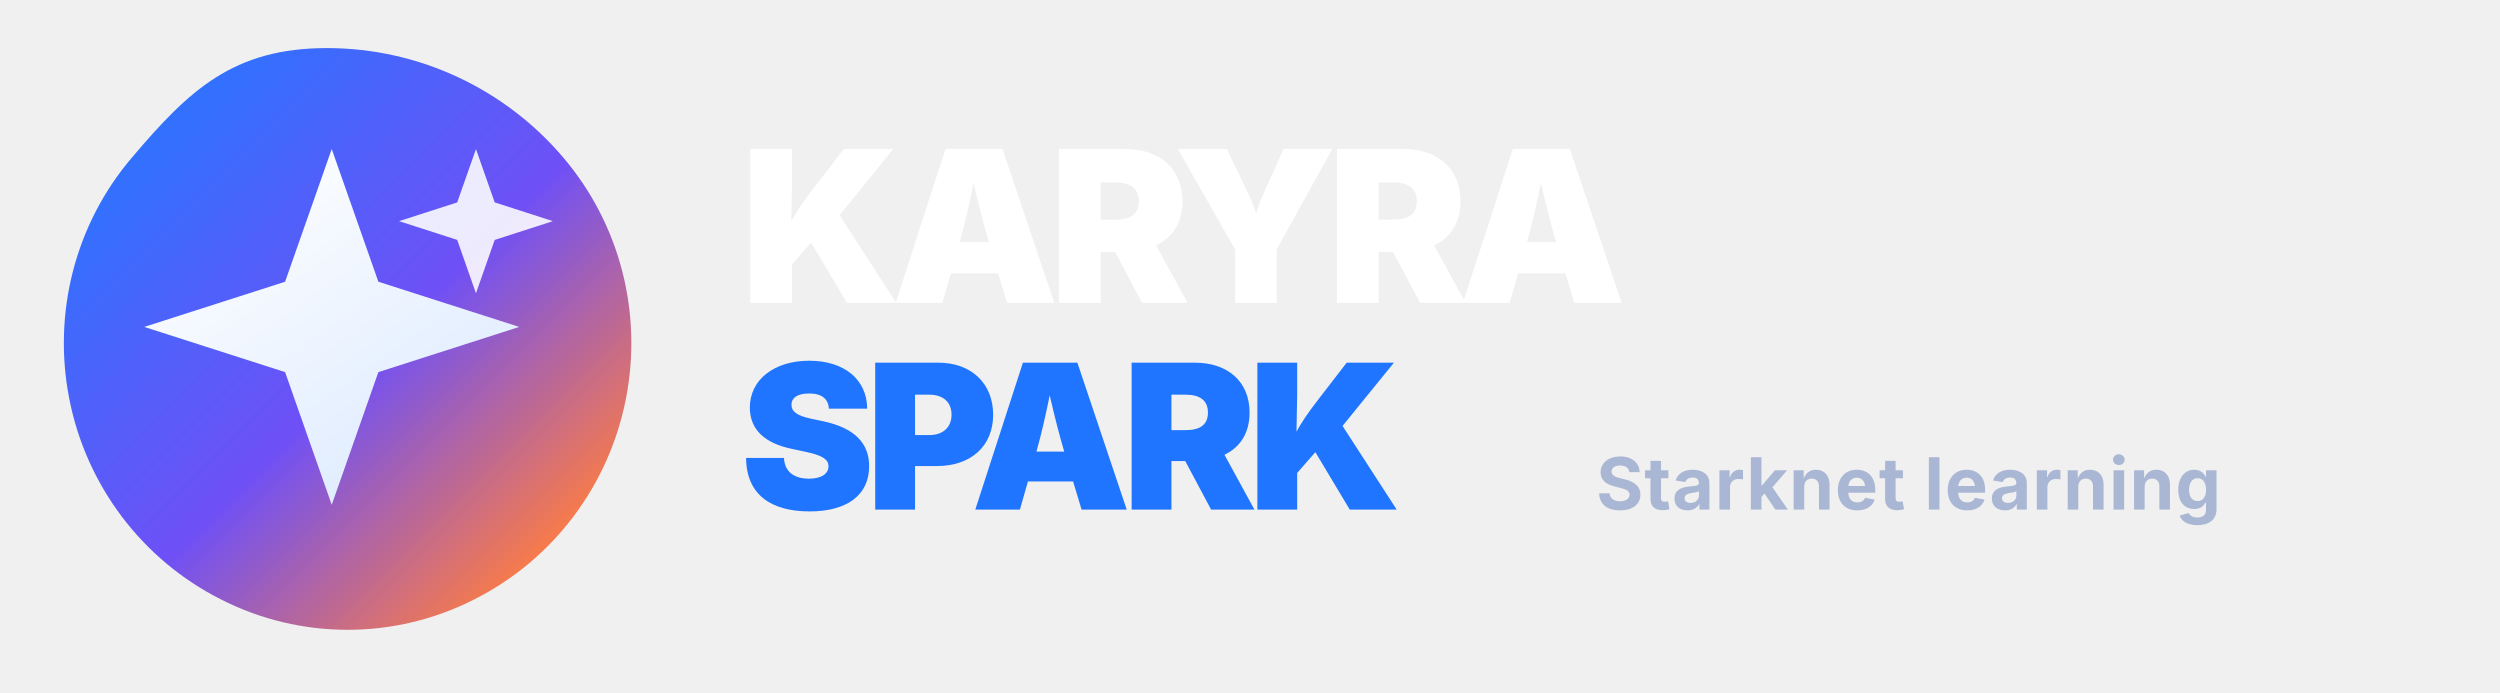
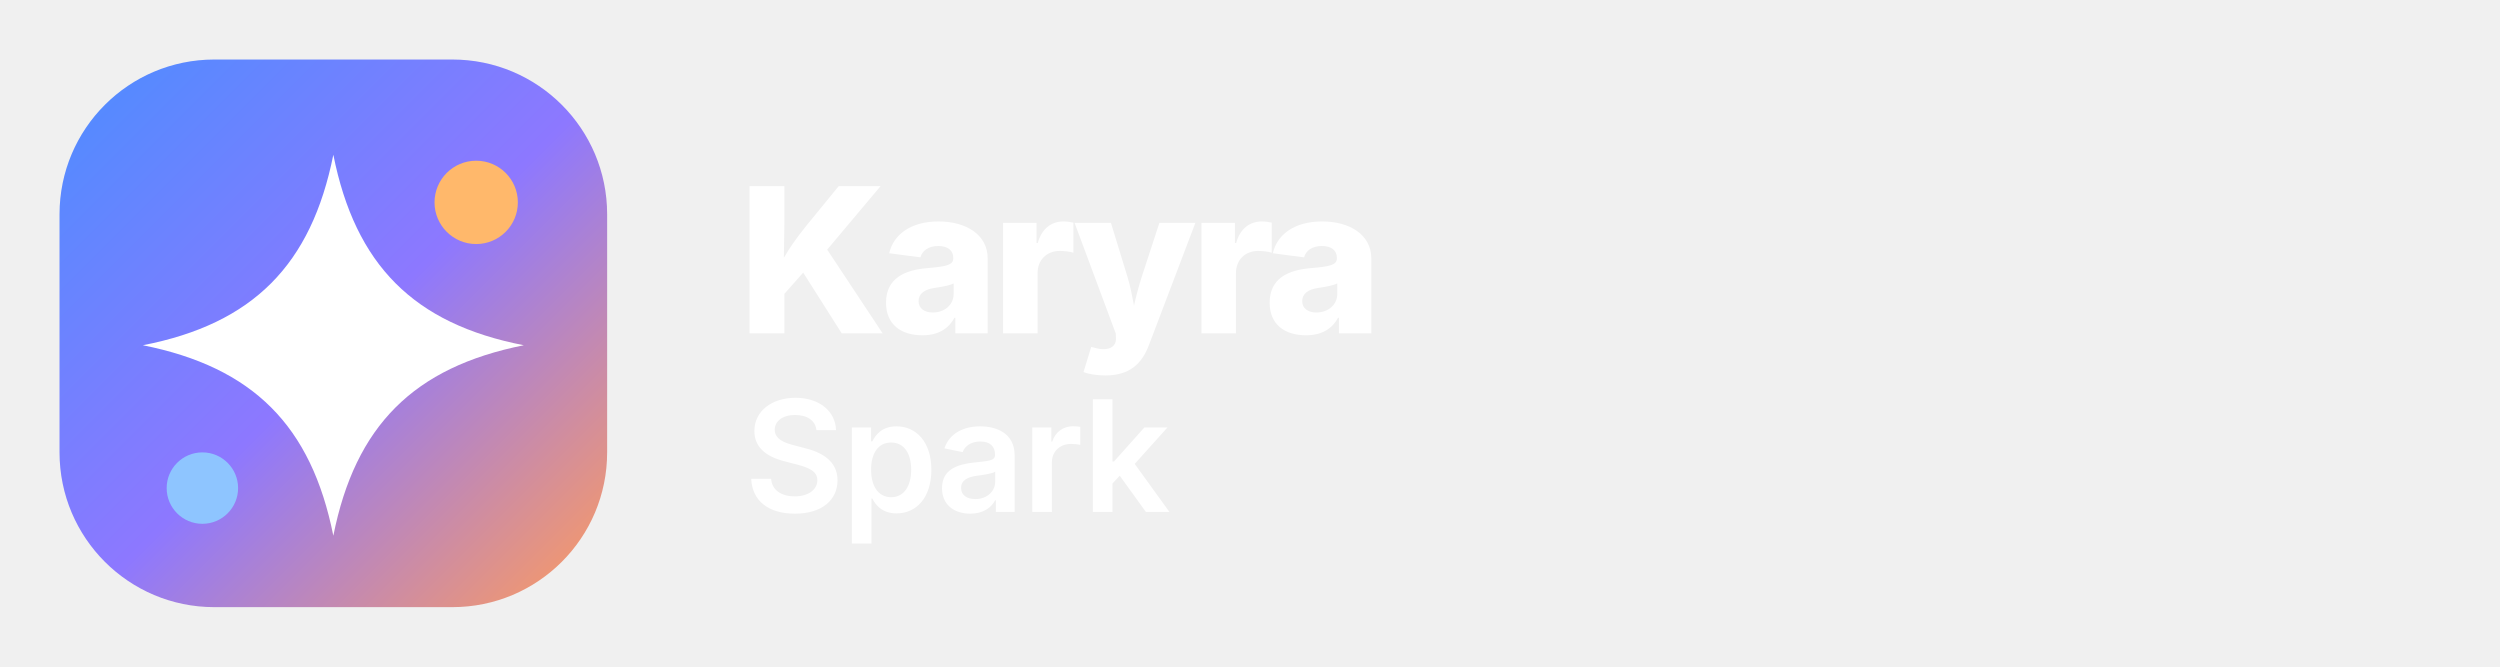
- <svg xmlns="http://www.w3.org/2000/svg" width="520" height="144" viewBox="0 0 520 144" fill="none" role="img" aria-label="Karyra Spark">
+ <svg xmlns="http://www.w3.org/2000/svg" viewBox="0 0 420 112" role="img" aria-labelledby="title desc">
+   <g fill="none" fill-rule="evenodd">
+     <g transform="translate(10 10)">
+       <rect width="92" height="92" rx="26" fill="url(#markBg)" />
+       <path d="M46 16c3.7 18.5 13.5 28.4 32 32-18.5 3.7-28.3 13.5-32 32-3.7-18.5-13.5-28.3-32-32 18.5-3.6 28.3-13.5 32-32Z" fill="#fff" />
+       <circle cx="70" cy="24" r="7" fill="#FFB86B" />
+       <circle cx="24" cy="72" r="6" fill="#8EC5FF" />
+     </g>
+     <g transform="translate(124 28)" fill="#FFFFFF">
+       <text x="0" y="28" font-family="Inter, ui-sans-serif, system-ui, -apple-system, BlinkMacSystemFont, 'Segoe UI', sans-serif" font-size="34" font-weight="760" letter-spacing="-1.25">Karyra</text>
+       <text x="1" y="58" font-family="Inter, ui-sans-serif, system-ui, -apple-system, BlinkMacSystemFont, 'Segoe UI', sans-serif" font-size="26" font-weight="560" letter-spacing="-.55">Spark</text>
+     </g>
+   </g>
  <defs>
-     <linearGradient id="markA" x1="20" y1="20" x2="116" y2="116" gradientUnits="userSpaceOnUse">
-       <stop stop-color="#1F75FF" />
-       <stop offset="0.58" stop-color="#6C4DF6" />
-       <stop offset="1" stop-color="#FF7A3D" />
-     </linearGradient>
-     <linearGradient id="sparkA" x1="44" y1="34" x2="92" y2="102" gradientUnits="userSpaceOnUse">
-       <stop stop-color="#FFFFFF" />
-       <stop offset="1" stop-color="#DCEAFF" />
+     <linearGradient id="markBg" x1="0" x2="1" y1="0" y2="1">
+       <stop offset="0" stop-color="#4C8DFF" />
+       <stop offset=".52" stop-color="#8D78FF" />
+       <stop offset="1" stop-color="#FF9C5C" />
    </linearGradient>
  </defs>
-   <g>
-     <path d="M68 10C87.5 10 105.3 18.8 117.1 32.7C128.9 46.5 133.7 65 130.2 82.9C126.7 100.9 115.1 116.4 98.6 124.7C82.1 133.1 62.5 133.1 46 124.7C29.5 116.4 17.9 100.9 14.4 82.9C10.9 65 15.7 46.5 27.5 32.7C39.3 18.8 48.5 10 68 10Z" fill="url(#markA)" opacity="0.98" />
-     <path d="M69 31L78.7 58.6L108 68L78.7 77.4L69 105L59.3 77.4L30 68L59.3 58.6L69 31Z" fill="url(#sparkA)" />
-     <path d="M99 31L102.9 42.1L115 46L102.9 49.9L99 61L95.1 49.9L83 46L95.1 42.1L99 31Z" fill="#FFFFFF" opacity="0.88" />
-   </g>
-   <g font-family="Inter, ui-sans-serif, system-ui, -apple-system, BlinkMacSystemFont, 'Segoe UI', sans-serif">
-     <text x="154" y="63" fill="#FFFFFF" font-size="44" font-weight="900" letter-spacing="-2.1">KARYRA</text>
-     <text x="154" y="106" fill="#1F75FF" font-size="42" font-weight="850" letter-spacing="-1.9">SPARK</text>
-     <text x="332" y="106" fill="#AAB7D4" font-size="15" font-weight="650" letter-spacing="0.2">Starknet learning</text>
-   </g>
</svg>
